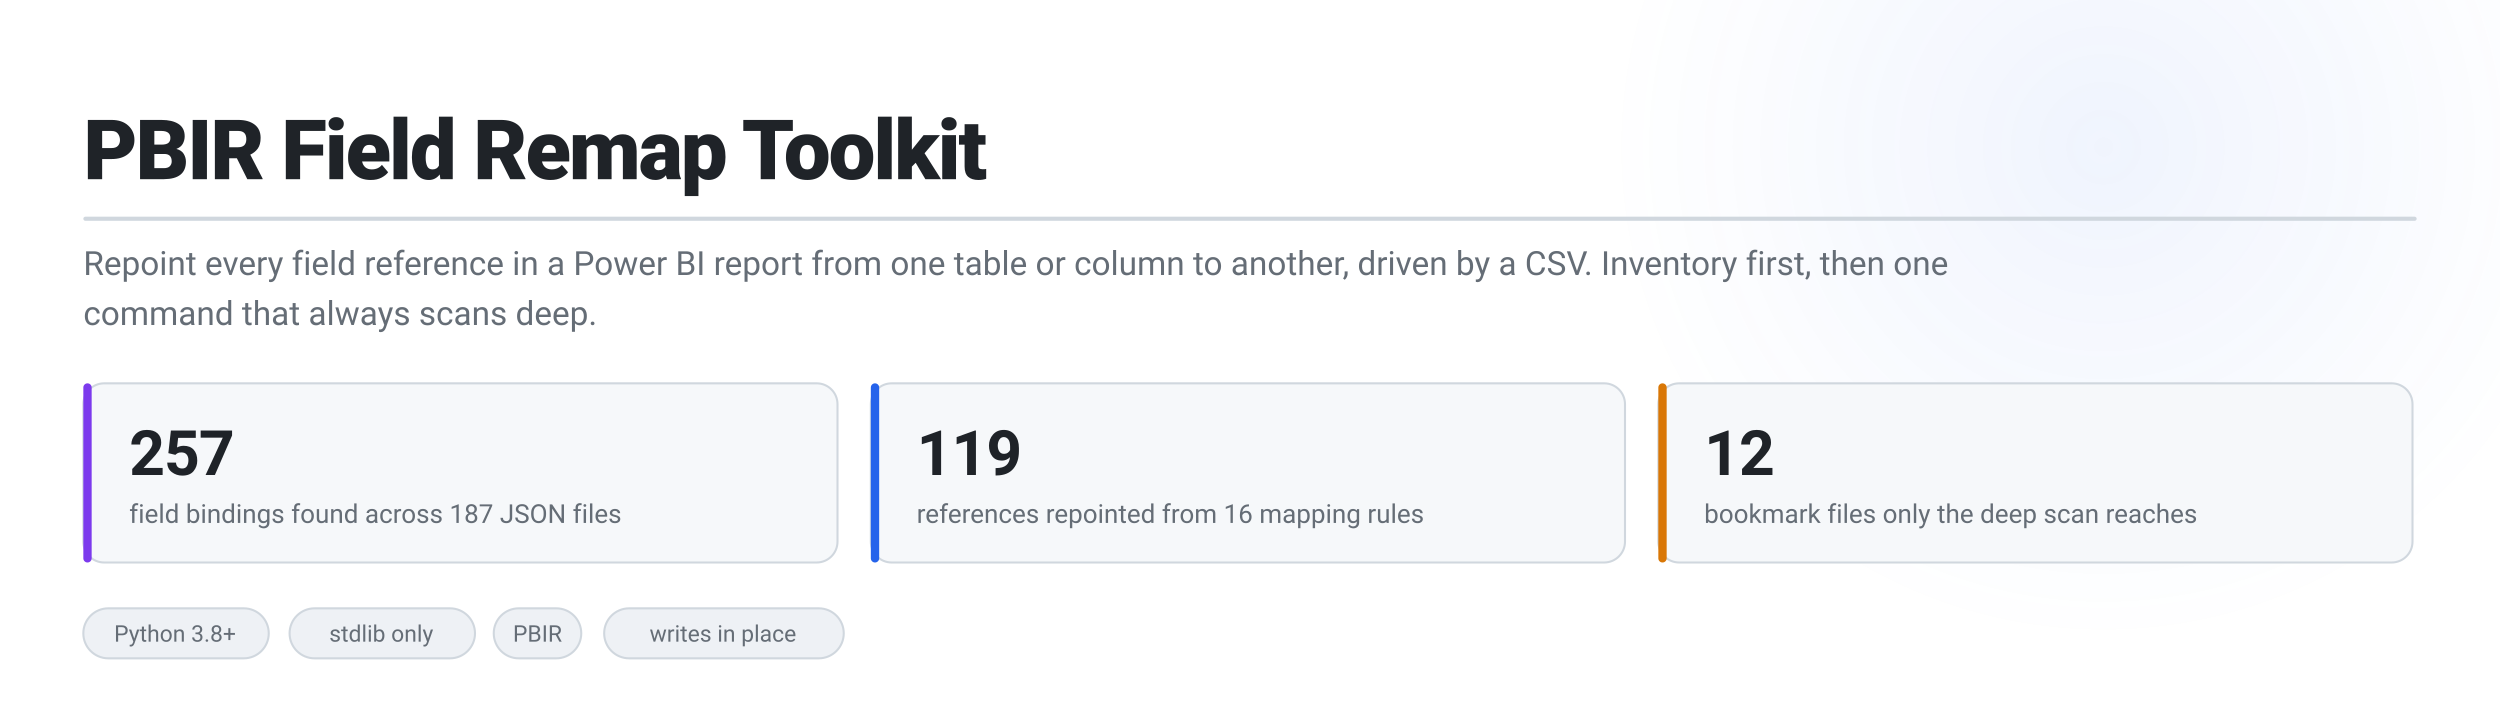
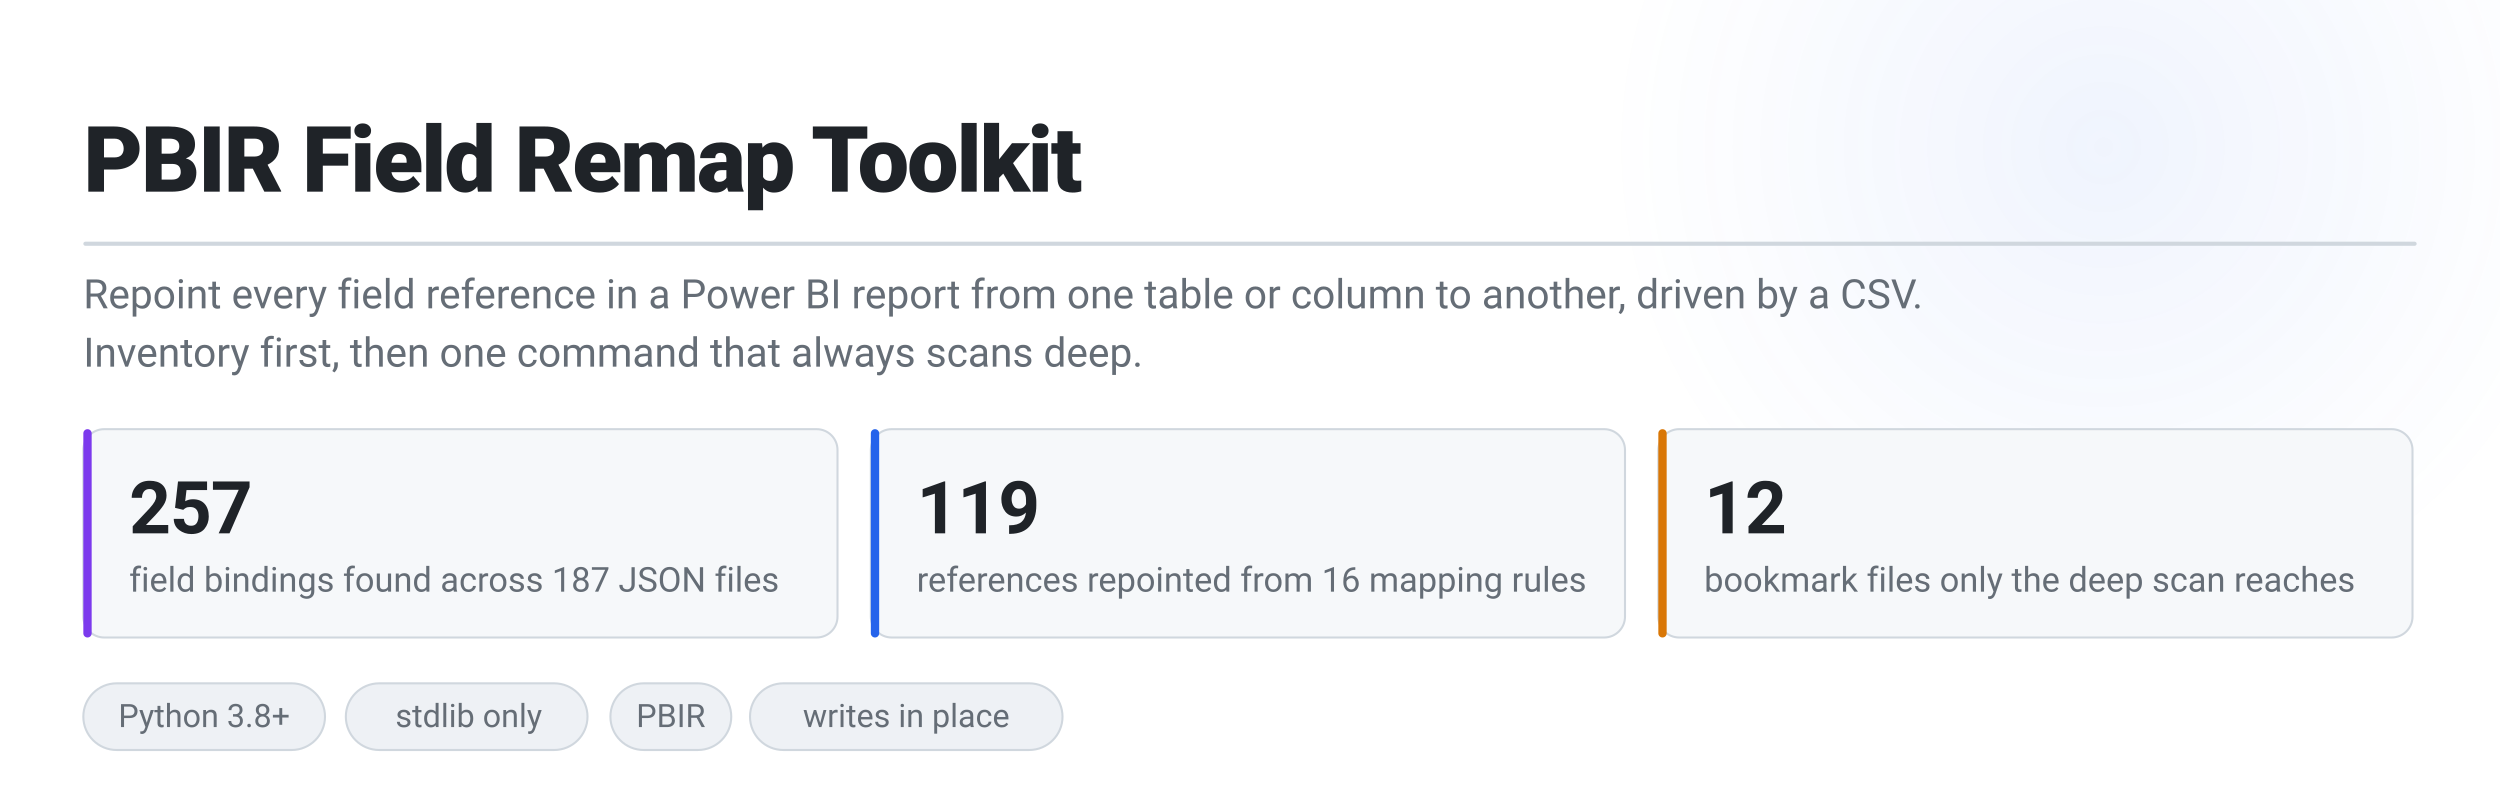
- <svg xmlns="http://www.w3.org/2000/svg" viewBox="0 0 1200 338" width="1200" height="338" role="img" aria-label="PBIR Field Remap Toolkit">
+ <svg xmlns="http://www.w3.org/2000/svg" viewBox="0 0 1200 382" width="1200" height="382" role="img" aria-label="PBIR Field Remap Toolkit">
  <style>
    /* Entrance animations move things but never fade them. A renderer that does
       not run CSS - GitHub's mobile app, an email digest, a PDF export - would
       otherwise show an empty banner, because the from-state of a fade is
       invisible and fill-mode `both` holds it for the whole delay. Every element
       here is fully legible with the animation stripped out. */
    .rise  { animation: rise .55s cubic-bezier(.2,.7,.3,1) both; }
    @keyframes rise { from { transform: translateY(9px) } to { transform: translateY(0) } }
    @media (prefers-reduced-motion: reduce) { * { animation: none !important } }
    .sweep { animation: sweep .9s cubic-bezier(.2,.7,.3,1) .15s; }
    .blob  { animation: drift 14s ease-in-out infinite alternate; }
    @keyframes sweep { from { width: 0 } to { width: 1120px } }
    @keyframes drift { from { transform: translate(0,0) }
                        to   { transform: translate(64px,-22px) } }
  </style>
  <defs>
    <radialGradient id="g" cx="50%" cy="50%" r="50%">
      <stop offset="0%" stop-color="#2563EB" stop-opacity="0.07" />
      <stop offset="100%" stop-color="#2563EB" stop-opacity="0" />
    </radialGradient>
  </defs>
  <g class="blob">
    <circle cx="1010" cy="70" r="240" fill="url(#g)" />
  </g>
-   <text class="rise" x="40" y="86" font-family="system-ui,-apple-system,'Segoe UI',Roboto,Helvetica,Arial,sans-serif" font-size="40" font-weight="800" fill="#1F2328" letter-spacing="-1">PBIR Field Remap Toolkit</text>
-   <rect class="sweep" x="40" y="104" width="1120" height="2" rx="1" fill="#D0D7DE" />
-   <text class="rise" style="animation-delay:0.20s" x="40" y="132" font-family="system-ui,-apple-system,'Segoe UI',Roboto,Helvetica,Arial,sans-serif" font-size="16" fill="#656D76">Repoint every field reference in a Power BI report from one table or column to another, driven by a CSV. Inventory first, then one</text>
-   <text class="rise" style="animation-delay:0.25s" x="40" y="156" font-family="system-ui,-apple-system,'Segoe UI',Roboto,Helvetica,Arial,sans-serif" font-size="16" fill="#656D76">command that always scans deep.</text>
+   <text class="rise" x="40" y="92" font-family="system-ui,-apple-system,'Segoe UI',Roboto,Helvetica,Arial,sans-serif" font-size="44" font-weight="800" fill="#1F2328" letter-spacing="-1">PBIR Field Remap Toolkit</text>
+   <rect class="sweep" x="40" y="116" width="1120" height="2" rx="1" fill="#D0D7DE" />
+   <text class="rise" style="animation-delay:0.20s" x="40" y="148" font-family="system-ui,-apple-system,'Segoe UI',Roboto,Helvetica,Arial,sans-serif" font-size="19.5" fill="#656D76">Repoint every field reference in a Power BI report from one table or column to another, driven by a CSV.</text>
+   <text class="rise" style="animation-delay:0.25s" x="40" y="176" font-family="system-ui,-apple-system,'Segoe UI',Roboto,Helvetica,Arial,sans-serif" font-size="19.5" fill="#656D76">Inventory first, then one command that always scans deep.</text>
  <g class="rise" style="animation-delay:0.35s">
-     <rect x="40" y="184" width="362" height="86" rx="10" fill="#F6F8FA" stroke="#D0D7DE" />
-     <rect x="40" y="184" width="4" height="86" rx="2" fill="#7C3AED" />
-     <text x="62" y="228" font-family="system-ui,-apple-system,'Segoe UI',Roboto,Helvetica,Arial,sans-serif" font-size="30" font-weight="700" fill="#1F2328" letter-spacing="-0.5">257</text>
-     <text x="62" y="251" font-family="system-ui,-apple-system,'Segoe UI',Roboto,Helvetica,Arial,sans-serif" font-size="12.5" fill="#656D76">field bindings found across 187 JSON files</text>
+     <rect x="40" y="206" width="362" height="100" rx="10" fill="#F6F8FA" stroke="#D0D7DE" />
+     <rect x="40" y="206" width="4" height="100" rx="2" fill="#7C3AED" />
+     <text x="62" y="256" font-family="system-ui,-apple-system,'Segoe UI',Roboto,Helvetica,Arial,sans-serif" font-size="35" font-weight="700" fill="#1F2328" letter-spacing="-0.5">257</text>
+     <text x="62" y="284" font-family="system-ui,-apple-system,'Segoe UI',Roboto,Helvetica,Arial,sans-serif" font-size="16.5" fill="#656D76">field bindings found across 187 JSON files</text>
  </g>
  <g class="rise" style="animation-delay:0.46s">
-     <rect x="418" y="184" width="362" height="86" rx="10" fill="#F6F8FA" stroke="#D0D7DE" />
-     <rect x="418" y="184" width="4" height="86" rx="2" fill="#2563EB" />
-     <text x="440" y="228" font-family="system-ui,-apple-system,'Segoe UI',Roboto,Helvetica,Arial,sans-serif" font-size="30" font-weight="700" fill="#1F2328" letter-spacing="-0.5">119</text>
-     <text x="440" y="251" font-family="system-ui,-apple-system,'Segoe UI',Roboto,Helvetica,Arial,sans-serif" font-size="12.5" fill="#656D76">references repointed from 16 mapping rules</text>
+     <rect x="418" y="206" width="362" height="100" rx="10" fill="#F6F8FA" stroke="#D0D7DE" />
+     <rect x="418" y="206" width="4" height="100" rx="2" fill="#2563EB" />
+     <text x="440" y="256" font-family="system-ui,-apple-system,'Segoe UI',Roboto,Helvetica,Arial,sans-serif" font-size="35" font-weight="700" fill="#1F2328" letter-spacing="-0.5">119</text>
+     <text x="440" y="284" font-family="system-ui,-apple-system,'Segoe UI',Roboto,Helvetica,Arial,sans-serif" font-size="16.5" fill="#656D76">references repointed from 16 mapping rules</text>
  </g>
  <g class="rise" style="animation-delay:0.57s">
-     <rect x="796" y="184" width="362" height="86" rx="10" fill="#F6F8FA" stroke="#D0D7DE" />
-     <rect x="796" y="184" width="4" height="86" rx="2" fill="#D97706" />
-     <text x="818" y="228" font-family="system-ui,-apple-system,'Segoe UI',Roboto,Helvetica,Arial,sans-serif" font-size="30" font-weight="700" fill="#1F2328" letter-spacing="-0.5">12</text>
-     <text x="818" y="251" font-family="system-ui,-apple-system,'Segoe UI',Roboto,Helvetica,Arial,sans-serif" font-size="12.5" fill="#656D76">bookmark files only the deep scan reaches</text>
+     <rect x="796" y="206" width="362" height="100" rx="10" fill="#F6F8FA" stroke="#D0D7DE" />
+     <rect x="796" y="206" width="4" height="100" rx="2" fill="#D97706" />
+     <text x="818" y="256" font-family="system-ui,-apple-system,'Segoe UI',Roboto,Helvetica,Arial,sans-serif" font-size="35" font-weight="700" fill="#1F2328" letter-spacing="-0.5">12</text>
+     <text x="818" y="284" font-family="system-ui,-apple-system,'Segoe UI',Roboto,Helvetica,Arial,sans-serif" font-size="16.5" fill="#656D76">bookmark files only the deep scan reaches</text>
  </g>
  <g class="rise" style="animation-delay:0.85s">
-     <rect x="40" y="292" width="89" height="24" rx="12" fill="#EEF1F5" stroke="#D0D7DE" />
-     <text x="84" y="308" text-anchor="middle" font-family="system-ui,-apple-system,'Segoe UI',Roboto,Helvetica,Arial,sans-serif" font-size="11" fill="#656D76">Python 3.8+</text>
+     <rect x="40" y="328" width="116" height="32" rx="16" fill="#EEF1F5" stroke="#D0D7DE" />
+     <text x="98" y="349" text-anchor="middle" font-family="system-ui,-apple-system,'Segoe UI',Roboto,Helvetica,Arial,sans-serif" font-size="15.5" fill="#656D76">Python 3.8+</text>
  </g>
  <g class="rise" style="animation-delay:0.92s">
-     <rect x="139" y="292" width="89" height="24" rx="12" fill="#EEF1F5" stroke="#D0D7DE" />
-     <text x="183" y="308" text-anchor="middle" font-family="system-ui,-apple-system,'Segoe UI',Roboto,Helvetica,Arial,sans-serif" font-size="11" fill="#656D76">stdlib only</text>
+     <rect x="166" y="328" width="116" height="32" rx="16" fill="#EEF1F5" stroke="#D0D7DE" />
+     <text x="225" y="349" text-anchor="middle" font-family="system-ui,-apple-system,'Segoe UI',Roboto,Helvetica,Arial,sans-serif" font-size="15.5" fill="#656D76">stdlib only</text>
  </g>
  <g class="rise" style="animation-delay:0.99s">
-     <rect x="237" y="292" width="42" height="24" rx="12" fill="#EEF1F5" stroke="#D0D7DE" />
-     <text x="258" y="308" text-anchor="middle" font-family="system-ui,-apple-system,'Segoe UI',Roboto,Helvetica,Arial,sans-serif" font-size="11" fill="#656D76">PBIR</text>
+     <rect x="293" y="328" width="58" height="32" rx="16" fill="#EEF1F5" stroke="#D0D7DE" />
+     <text x="322" y="349" text-anchor="middle" font-family="system-ui,-apple-system,'Segoe UI',Roboto,Helvetica,Arial,sans-serif" font-size="15.5" fill="#656D76">PBIR</text>
  </g>
  <g class="rise" style="animation-delay:1.06s">
-     <rect x="290" y="292" width="115" height="24" rx="12" fill="#EEF1F5" stroke="#D0D7DE" />
-     <text x="347" y="308" text-anchor="middle" font-family="system-ui,-apple-system,'Segoe UI',Roboto,Helvetica,Arial,sans-serif" font-size="11" fill="#656D76">writes in place</text>
+     <rect x="360" y="328" width="150" height="32" rx="16" fill="#EEF1F5" stroke="#D0D7DE" />
+     <text x="435" y="349" text-anchor="middle" font-family="system-ui,-apple-system,'Segoe UI',Roboto,Helvetica,Arial,sans-serif" font-size="15.5" fill="#656D76">writes in place</text>
  </g>
</svg>
